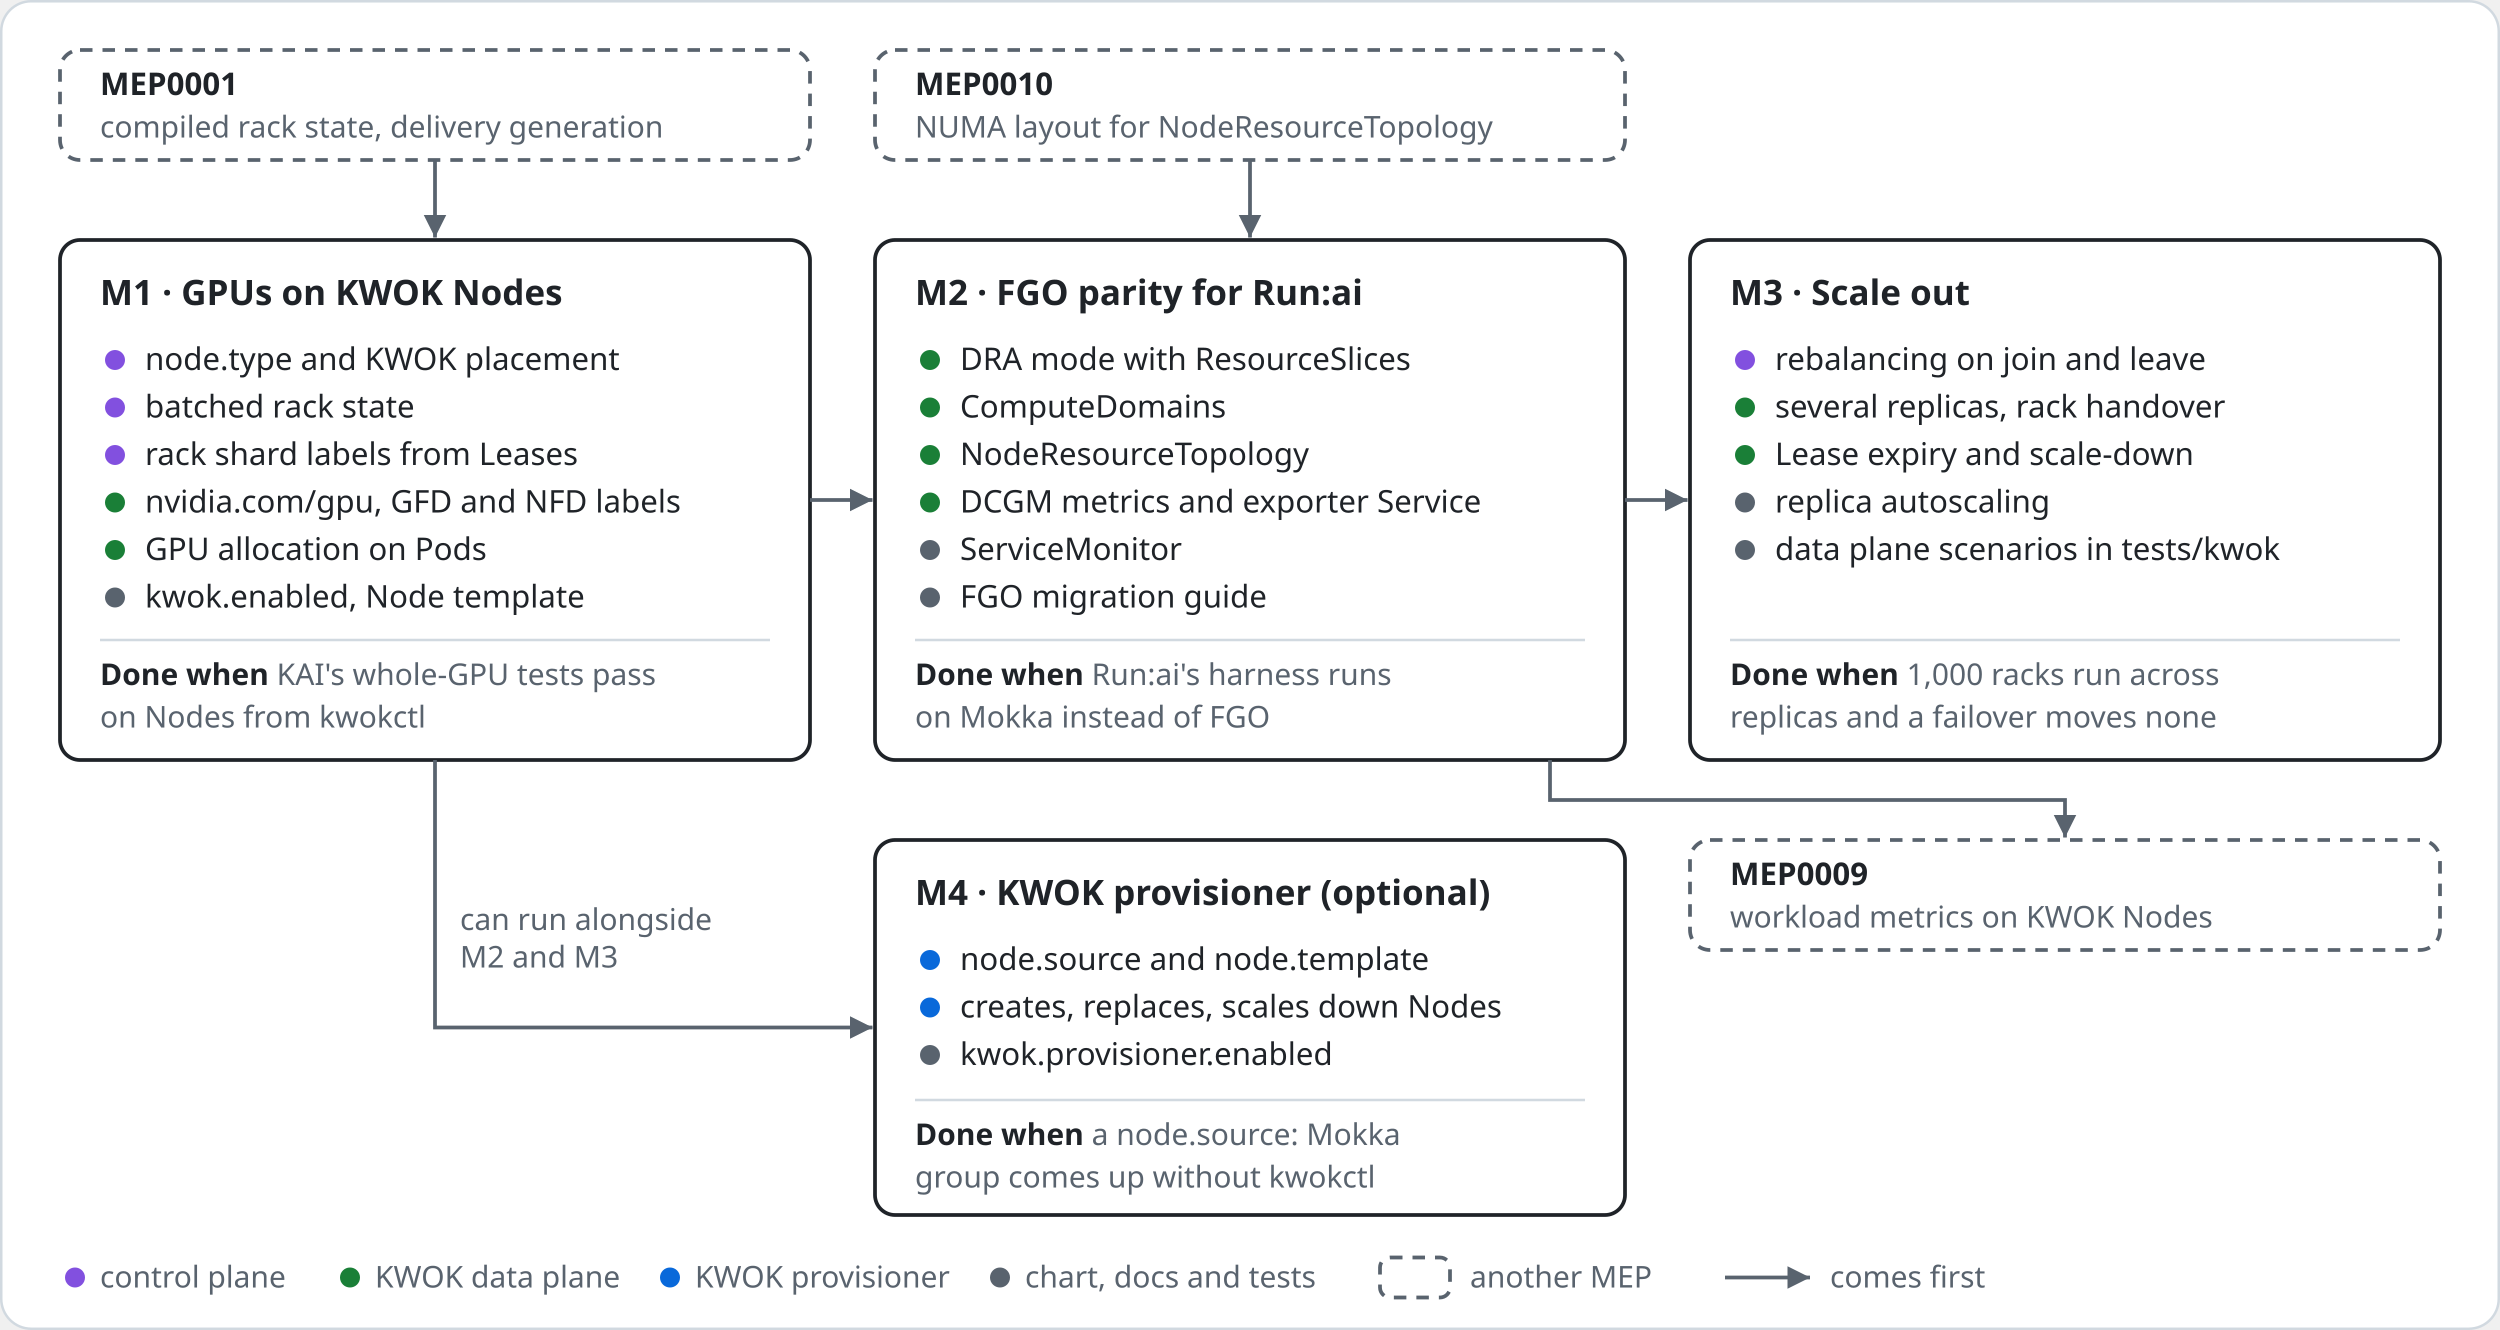
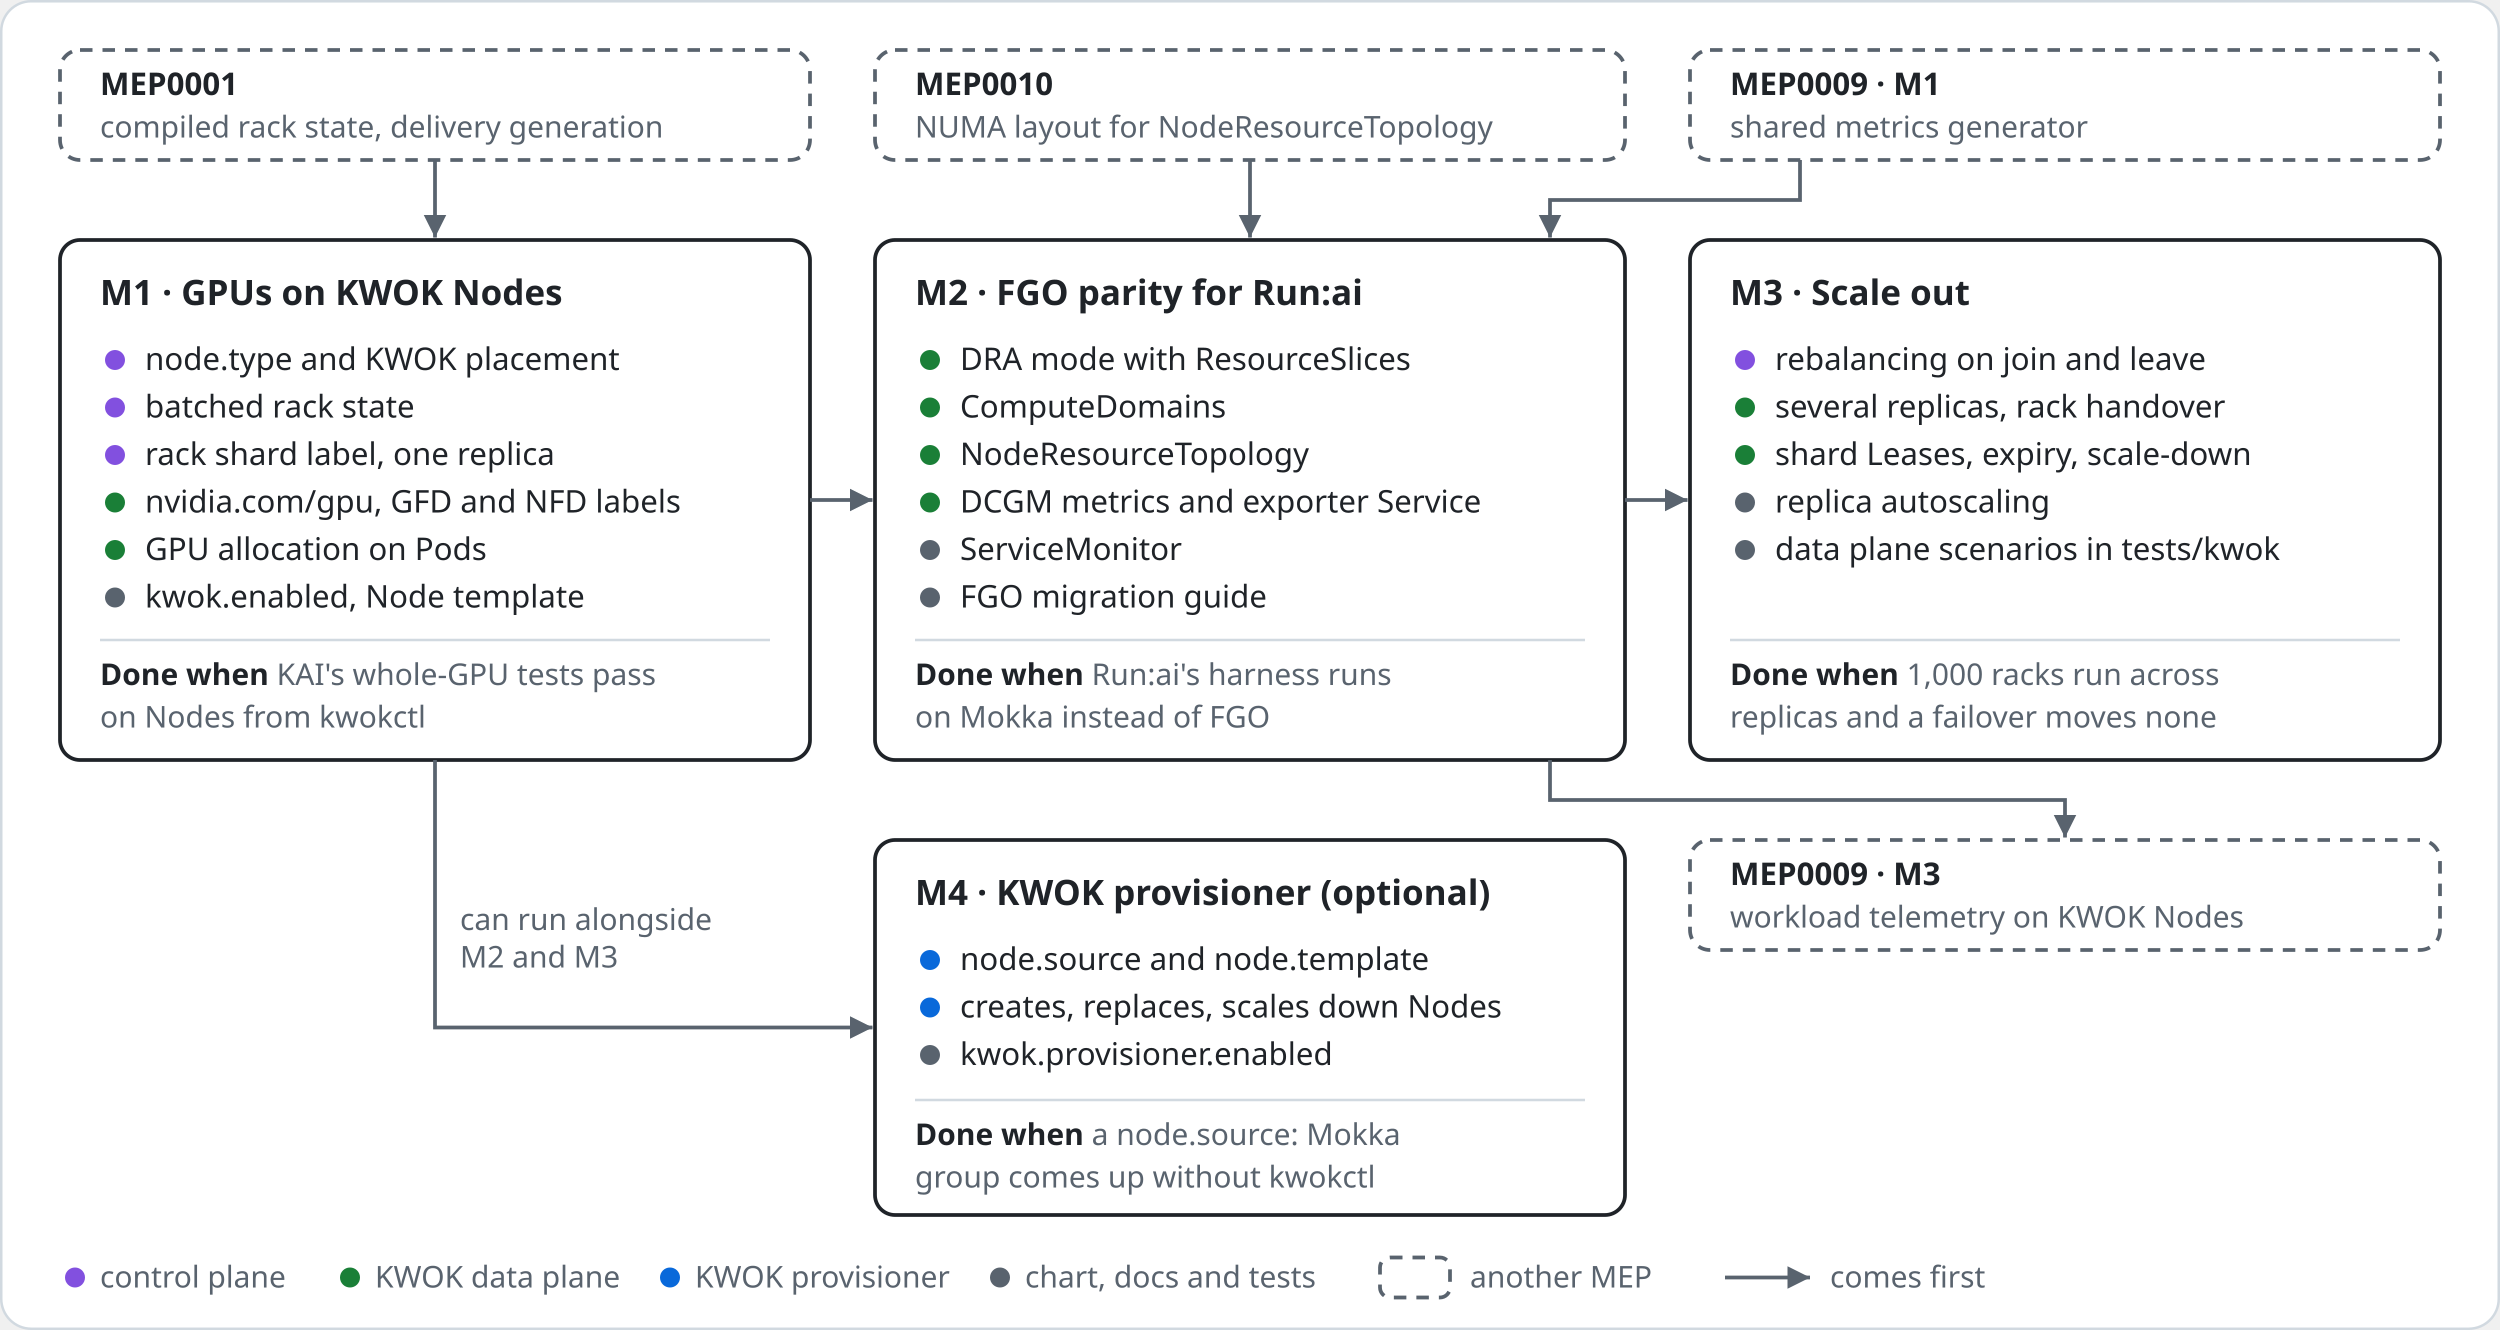
<svg xmlns="http://www.w3.org/2000/svg" viewBox="0 0 1000 532" width="1000" height="532" role="img" aria-labelledby="title desc">
  <style>
    .panel { fill: #ffffff; stroke: #d1d9e0; }
    text { font-family: -apple-system, BlinkMacSystemFont, "Segoe UI", "Noto Sans", Helvetica, Arial, sans-serif; fill: #1f2328; }
    .title { font-size: 14px; font-weight: 600; }
    .item { font-size: 12.5px; }
    .body { font-size: 12px; fill: #59636e; }
    .done { font-size: 12px; fill: #59636e; }
    .strong { font-weight: 600; fill: #1f2328; }
    .label { font-size: 12px; fill: #59636e; }
    .ms { fill: #ffffff; stroke: #1f2328; stroke-width: 1.5; }
    .ext { fill: #ffffff; stroke: #59636e; stroke-width: 1.5; stroke-dasharray: 5 4; }
    .rule { stroke: #d1d9e0; stroke-width: 1; }
    .wire { fill: none; stroke: #59636e; stroke-width: 1.5; }
    .head { fill: #59636e; }
    .cp { fill: #8250df; } .dp { fill: #1a7f37; } .prov { fill: #0969da; } .doc { fill: #59636e; }
    @media (prefers-color-scheme: dark) {
      .panel { fill: #0d1117; stroke: #3d444d; }
      text { fill: #f0f6fc; }
      .body, .done, .label { fill: #9198a1; }
      .strong { fill: #f0f6fc; }
      .ms { fill: #0d1117; stroke: #f0f6fc; }
      .ext { fill: #0d1117; stroke: #9198a1; }
      .rule { stroke: #3d444d; }
      .wire { stroke: #9198a1; }
      .head { fill: #9198a1; }
      .cp { fill: #ab7df8; } .dp { fill: #3fb950; } .prov { fill: #4493f8; } .doc { fill: #9198a1; }
    }
  </style>
  <defs>
    <marker id="arrow" viewBox="0 0 10 10" refX="10" refY="5" markerWidth="9" markerHeight="9" markerUnits="userSpaceOnUse" orient="auto">
      <path class="head" d="M0,0 L10,5 L0,10 z" />
    </marker>
  </defs>
  <rect class="panel" x="0.5" y="0.5" width="999" height="531" rx="12" />
  <rect class="ext" x="24" y="20" width="300" height="44" rx="8" />
  <text class="item strong" x="40" y="38">MEP0001</text>
  <text class="body" x="40" y="55">compiled rack state, delivery generation</text>
  <path class="wire" d="M174,64 V95" marker-end="url(#arrow)" />
  <rect class="ext" x="350" y="20" width="300" height="44" rx="8" />
  <text class="item strong" x="366" y="38">MEP0010</text>
  <text class="body" x="366" y="55">NUMA layout for NodeResourceTopology</text>
  <path class="wire" d="M500,64 V95" marker-end="url(#arrow)" />
+   <rect class="ext" x="676" y="20" width="300" height="44" rx="8" />
+   <text class="item strong" x="692" y="38">MEP0009 · M1</text>
+   <text class="body" x="692" y="55">shared metrics generator</text>
+   <path class="wire" d="M720,64 V80 H620 V95" marker-end="url(#arrow)" />
  <rect class="ms" x="24" y="96" width="300" height="208" rx="8" />
  <text class="title" x="40" y="122">M1 · GPUs on KWOK Nodes</text>
  <circle class="cp" cx="46" cy="144" r="4" />
  <text class="item" x="58" y="148">node.type and KWOK placement</text>
  <circle class="cp" cx="46" cy="163" r="4" />
  <text class="item" x="58" y="167">batched rack state</text>
  <circle class="cp" cx="46" cy="182" r="4" />
-   <text class="item" x="58" y="186">rack shard labels from Leases</text>
+   <text class="item" x="58" y="186">rack shard label, one replica</text>
  <circle class="dp" cx="46" cy="201" r="4" />
  <text class="item" x="58" y="205">nvidia.com/gpu, GFD and NFD labels</text>
  <circle class="dp" cx="46" cy="220" r="4" />
  <text class="item" x="58" y="224">GPU allocation on Pods</text>
  <circle class="doc" cx="46" cy="239" r="4" />
  <text class="item" x="58" y="243">kwok.enabled, Node template</text>
  <line class="rule" x1="40" y1="256" x2="308" y2="256" />
  <text class="done" x="40" y="274">
    <tspan class="strong">Done when</tspan> KAI's whole-GPU tests pass</text>
  <text class="done" x="40" y="291">on Nodes from kwokctl</text>
  <rect class="ms" x="350" y="96" width="300" height="208" rx="8" />
  <text class="title" x="366" y="122">M2 · FGO parity for Run:ai</text>
  <circle class="dp" cx="372" cy="144" r="4" />
  <text class="item" x="384" y="148">DRA mode with ResourceSlices</text>
  <circle class="dp" cx="372" cy="163" r="4" />
  <text class="item" x="384" y="167">ComputeDomains</text>
  <circle class="dp" cx="372" cy="182" r="4" />
  <text class="item" x="384" y="186">NodeResourceTopology</text>
  <circle class="dp" cx="372" cy="201" r="4" />
  <text class="item" x="384" y="205">DCGM metrics and exporter Service</text>
  <circle class="doc" cx="372" cy="220" r="4" />
  <text class="item" x="384" y="224">ServiceMonitor</text>
  <circle class="doc" cx="372" cy="239" r="4" />
  <text class="item" x="384" y="243">FGO migration guide</text>
  <line class="rule" x1="366" y1="256" x2="634" y2="256" />
  <text class="done" x="366" y="274">
    <tspan class="strong">Done when</tspan> Run:ai's harness runs</text>
  <text class="done" x="366" y="291">on Mokka instead of FGO</text>
  <rect class="ms" x="676" y="96" width="300" height="208" rx="8" />
  <text class="title" x="692" y="122">M3 · Scale out</text>
  <circle class="cp" cx="698" cy="144" r="4" />
  <text class="item" x="710" y="148">rebalancing on join and leave</text>
  <circle class="dp" cx="698" cy="163" r="4" />
  <text class="item" x="710" y="167">several replicas, rack handover</text>
  <circle class="dp" cx="698" cy="182" r="4" />
-   <text class="item" x="710" y="186">Lease expiry and scale-down</text>
+   <text class="item" x="710" y="186">shard Leases, expiry, scale-down</text>
  <circle class="doc" cx="698" cy="201" r="4" />
  <text class="item" x="710" y="205">replica autoscaling</text>
  <circle class="doc" cx="698" cy="220" r="4" />
  <text class="item" x="710" y="224">data plane scenarios in tests/kwok</text>
  <line class="rule" x1="692" y1="256" x2="960" y2="256" />
  <text class="done" x="692" y="274">
    <tspan class="strong">Done when</tspan> 1,000 racks run across</text>
  <text class="done" x="692" y="291">replicas and a failover moves none</text>
  <path class="wire" d="M324,200 H349" marker-end="url(#arrow)" />
  <path class="wire" d="M650,200 H675" marker-end="url(#arrow)" />
  <path class="wire" d="M174,304 V411 H349" marker-end="url(#arrow)" />
  <text class="label" x="184" y="372">can run alongside</text>
  <text class="label" x="184" y="387">M2 and M3</text>
  <rect class="ms" x="350" y="336" width="300" height="150" rx="8" />
  <text class="title" x="366" y="362">M4 · KWOK provisioner (optional)</text>
  <circle class="prov" cx="372" cy="384" r="4" />
  <text class="item" x="384" y="388">node.source and node.template</text>
  <circle class="prov" cx="372" cy="403" r="4" />
  <text class="item" x="384" y="407">creates, replaces, scales down Nodes</text>
  <circle class="doc" cx="372" cy="422" r="4" />
  <text class="item" x="384" y="426">kwok.provisioner.enabled</text>
  <line class="rule" x1="366" y1="440" x2="634" y2="440" />
  <text class="done" x="366" y="458">
    <tspan class="strong">Done when</tspan> a node.source: Mokka</text>
  <text class="done" x="366" y="475">group comes up without kwokctl</text>
  <path class="wire" d="M620,304 V320 H826 V335" marker-end="url(#arrow)" />
  <rect class="ext" x="676" y="336" width="300" height="44" rx="8" />
-   <text class="item strong" x="692" y="354">MEP0009</text>
-   <text class="body" x="692" y="371">workload metrics on KWOK Nodes</text>
+   <text class="item strong" x="692" y="354">MEP0009 · M3</text>
+   <text class="body" x="692" y="371">workload telemetry on KWOK Nodes</text>
  <circle class="cp" cx="30" cy="511" r="4" />
  <text class="label" x="40" y="515">control plane</text>
  <circle class="dp" cx="140" cy="511" r="4" />
  <text class="label" x="150" y="515">KWOK data plane</text>
  <circle class="prov" cx="268" cy="511" r="4" />
  <text class="label" x="278" y="515">KWOK provisioner</text>
  <circle class="doc" cx="400" cy="511" r="4" />
  <text class="label" x="410" y="515">chart, docs and tests</text>
  <rect class="ext" x="552" y="503" width="28" height="16" rx="4" />
  <text class="label" x="588" y="515">another MEP</text>
  <path class="wire" d="M690,511 H724" marker-end="url(#arrow)" />
  <text class="label" x="732" y="515">comes first</text>
</svg>
